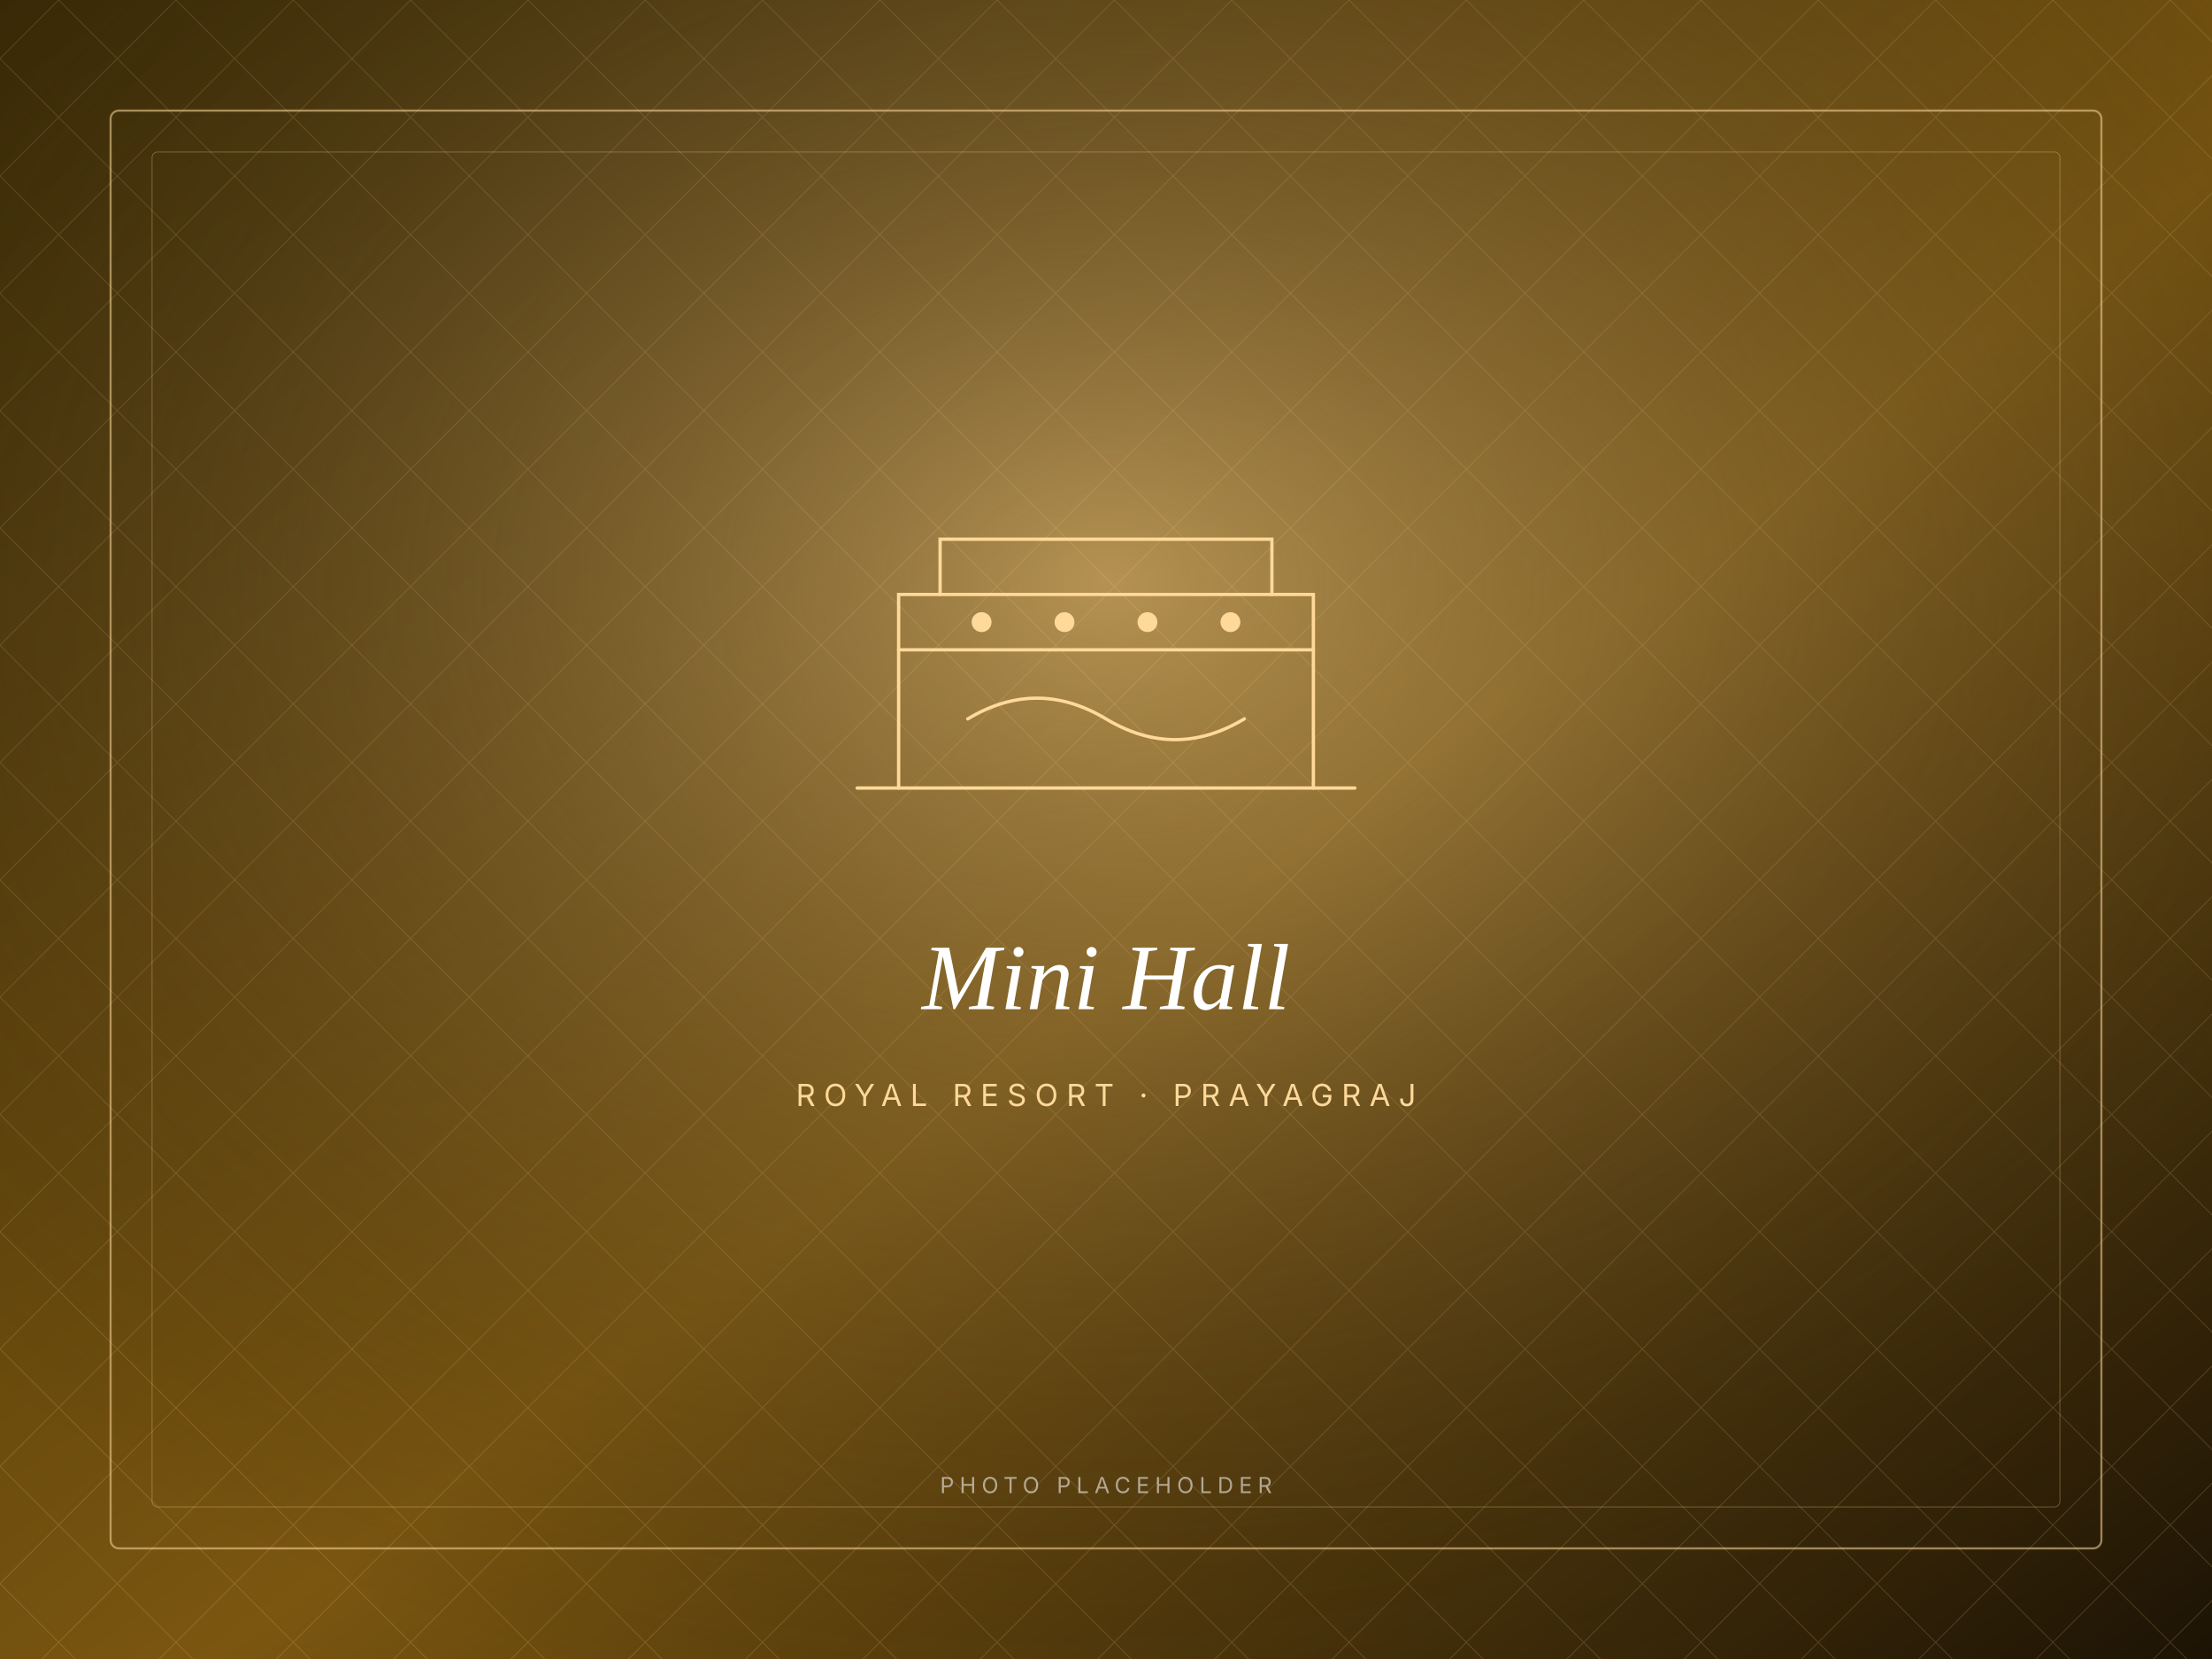
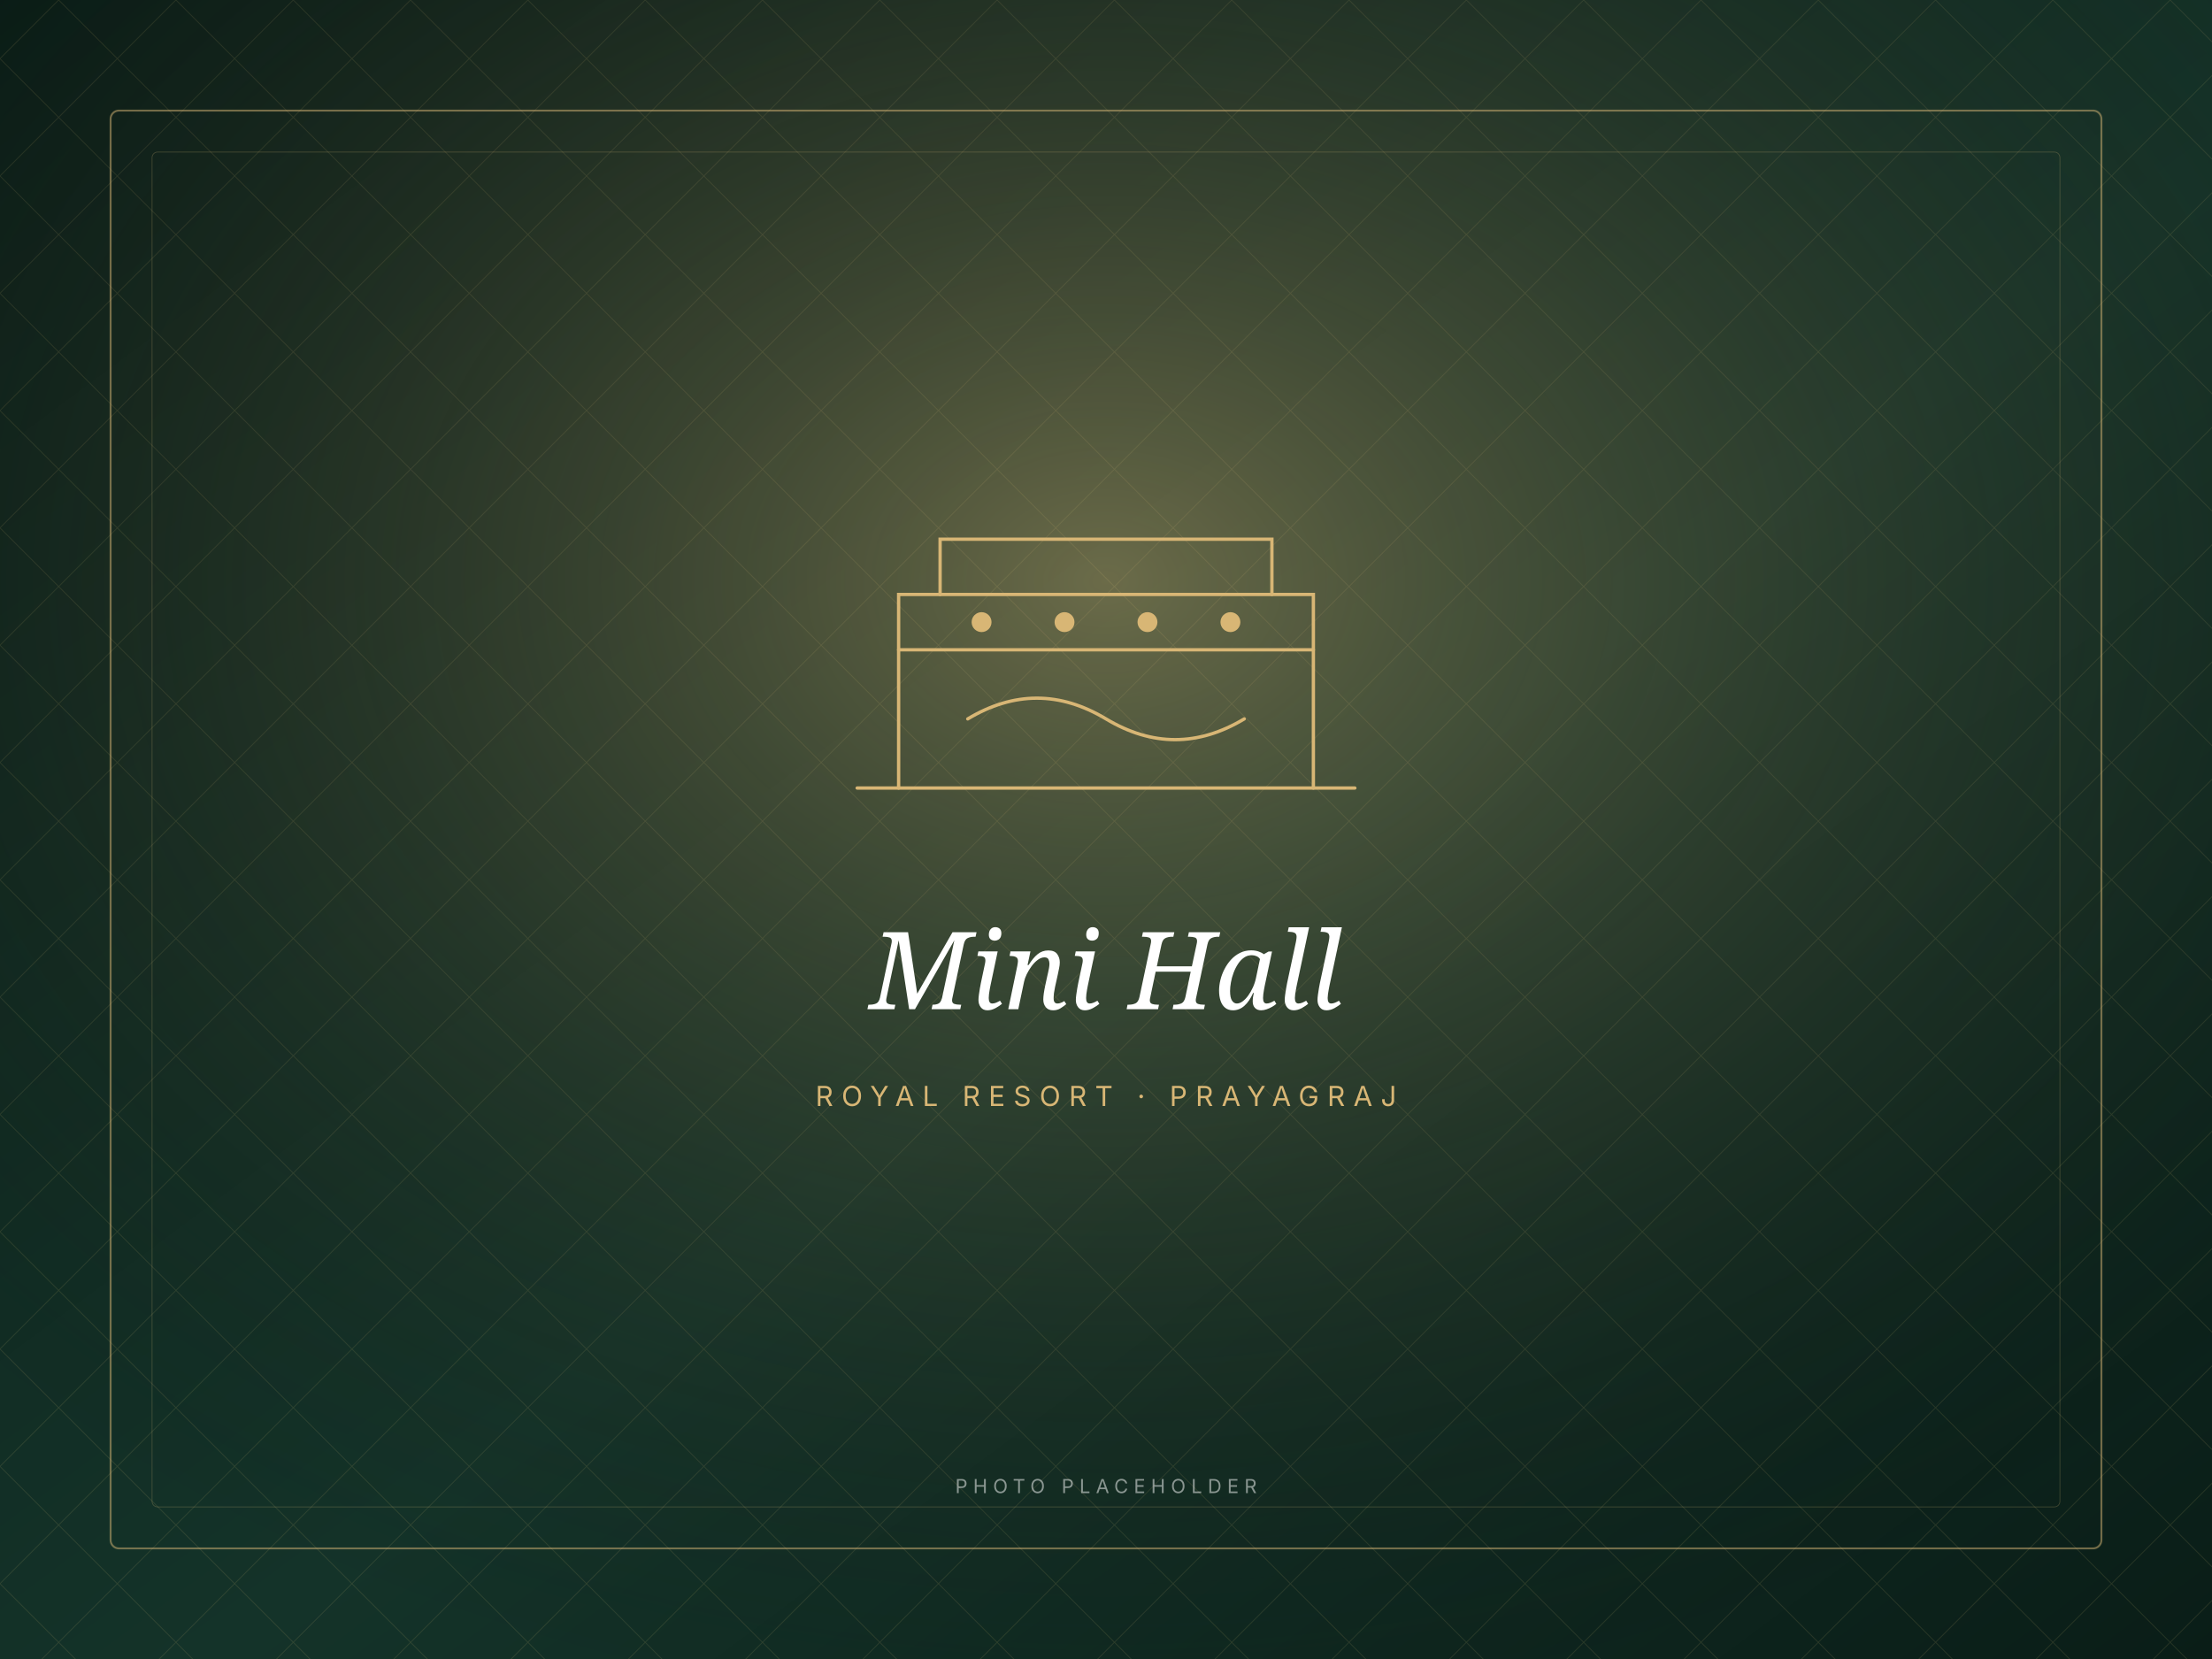
<svg xmlns="http://www.w3.org/2000/svg" viewBox="0 0 1600 1200" preserveAspectRatio="xMidYMid slice" role="img" aria-label="Mini hall placeholder">
  <defs>
    <linearGradient id="bg" x1="0" y1="0" x2="1" y2="1">
-       <stop offset="0" stop-color="#3a2a05" />
-       <stop offset="0.55" stop-color="#7a5610" />
-       <stop offset="1" stop-color="#1c1305" />
+       <stop offset="0" stop-color="#0a1d17" />
+       <stop offset="0.55" stop-color="#143329" />
+       <stop offset="1" stop-color="#0a1d17" />
    </linearGradient>
    <radialGradient id="glow" cx="0.5" cy="0.35" r="0.7">
-       <stop offset="0" stop-color="#ffd99a" stop-opacity="0.5" />
+       <stop offset="0" stop-color="#d8b675" stop-opacity="0.45" />
      <stop offset="1" stop-color="#000" stop-opacity="0" />
    </radialGradient>
    <pattern id="dia" width="60" height="60" patternUnits="userSpaceOnUse" patternTransform="rotate(45)">
-       <path d="M30 0 L30 60 M0 30 L60 30" stroke="#ffd99a" stroke-width="0.6" stroke-opacity="0.18" />
+       <path d="M30 0 L30 60 M0 30 L60 30" stroke="#d8b675" stroke-width="0.5" stroke-opacity="0.16" />
    </pattern>
  </defs>
  <rect width="1600" height="1200" fill="url(#bg)" />
  <rect width="1600" height="1200" fill="url(#dia)" />
  <rect width="1600" height="1200" fill="url(#glow)" />
-   <g stroke="#ffd99a" stroke-width="1.5" fill="none" opacity="0.55">
+   <g stroke="#d8b675" stroke-width="1.4" fill="none" opacity="0.5">
    <rect x="80" y="80" width="1440" height="1040" rx="6" />
-     <rect x="110" y="110" width="1380" height="980" rx="4" stroke-width="0.6" opacity="0.6" />
+     <rect x="110" y="110" width="1380" height="980" rx="4" stroke-width="0.5" opacity="0.55" />
  </g>
-   <g transform="translate(800 490)" fill="none" stroke="#ffd99a" stroke-width="2.4" stroke-linecap="round">
+   <g transform="translate(800 490)" fill="none" stroke="#d8b675" stroke-width="2.4" stroke-linecap="round">
    <path d="M-180 80 L180 80" />
    <path d="M-150 80 L-150 -60 L150 -60 L150 80" />
    <path d="M-150 -20 L150 -20" />
    <path d="M-120 -60 L-120 -100 L120 -100 L120 -60" />
-     <g fill="#ffd99a">
+     <g fill="#d8b675">
      <circle cx="-90" cy="-40" r="6" />
      <circle cx="-30" cy="-40" r="6" />
      <circle cx="30" cy="-40" r="6" />
      <circle cx="90" cy="-40" r="6" />
    </g>
    <path d="M-100 30 Q-50 0 0 30 Q50 60 100 30" />
  </g>
-   <text x="800" y="730" text-anchor="middle" font-family="Georgia, 'Times New Roman', serif" font-size="68" fill="#fff" font-style="italic">Mini Hall</text>
-   <text x="800" y="800" text-anchor="middle" font-family="Inter, Arial, sans-serif" font-size="22" fill="#ffd99a" letter-spacing="6">ROYAL RESORT · PRAYAGRAJ</text>
-   <text x="800" y="1080" text-anchor="middle" font-family="Inter, Arial, sans-serif" font-size="16" fill="#fff" opacity="0.55" letter-spacing="4">PHOTO PLACEHOLDER</text>
+   <text x="800" y="730" text-anchor="middle" font-family="'Instrument Serif', Georgia, serif" font-size="78" fill="#fff" font-style="italic">Mini Hall</text>
+   <text x="800" y="800" text-anchor="middle" font-family="Inter, Arial, sans-serif" font-size="20" fill="#d8b675" letter-spacing="6">ROYAL RESORT · PRAYAGRAJ</text>
+   <text x="800" y="1080" text-anchor="middle" font-family="Inter, Arial, sans-serif" font-size="14" fill="#fff" opacity="0.5" letter-spacing="4">PHOTO PLACEHOLDER</text>
</svg>
